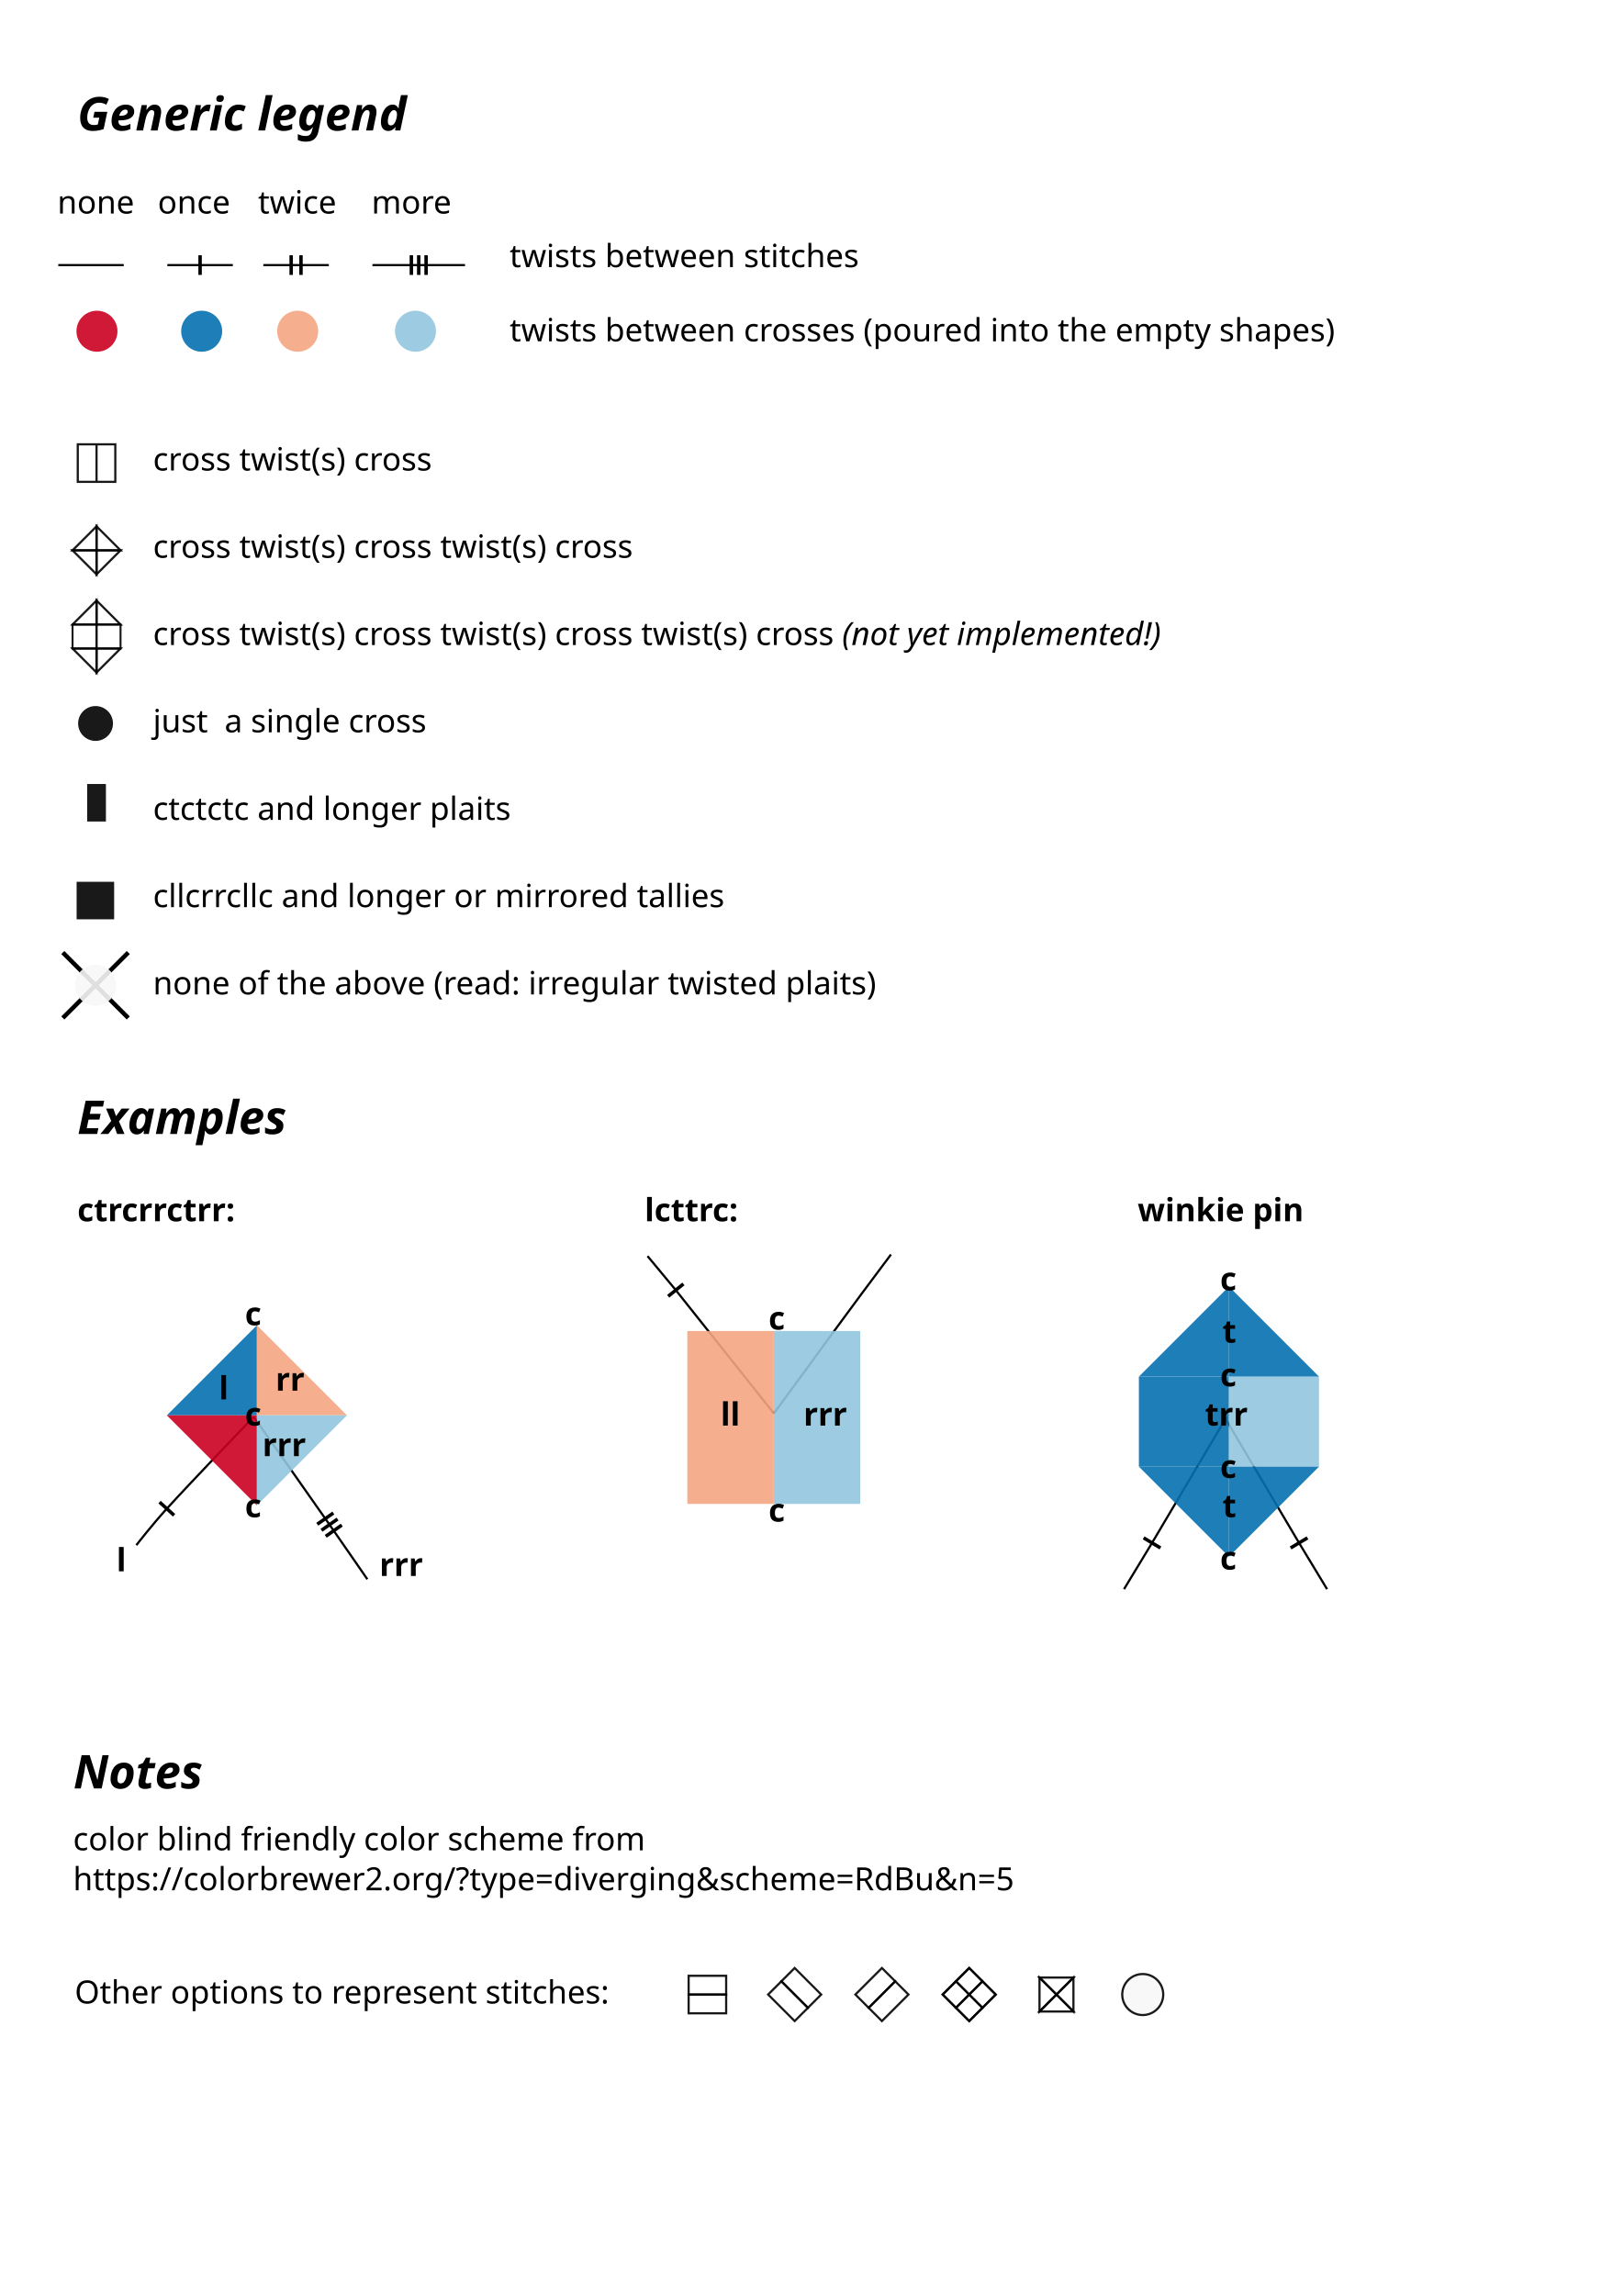
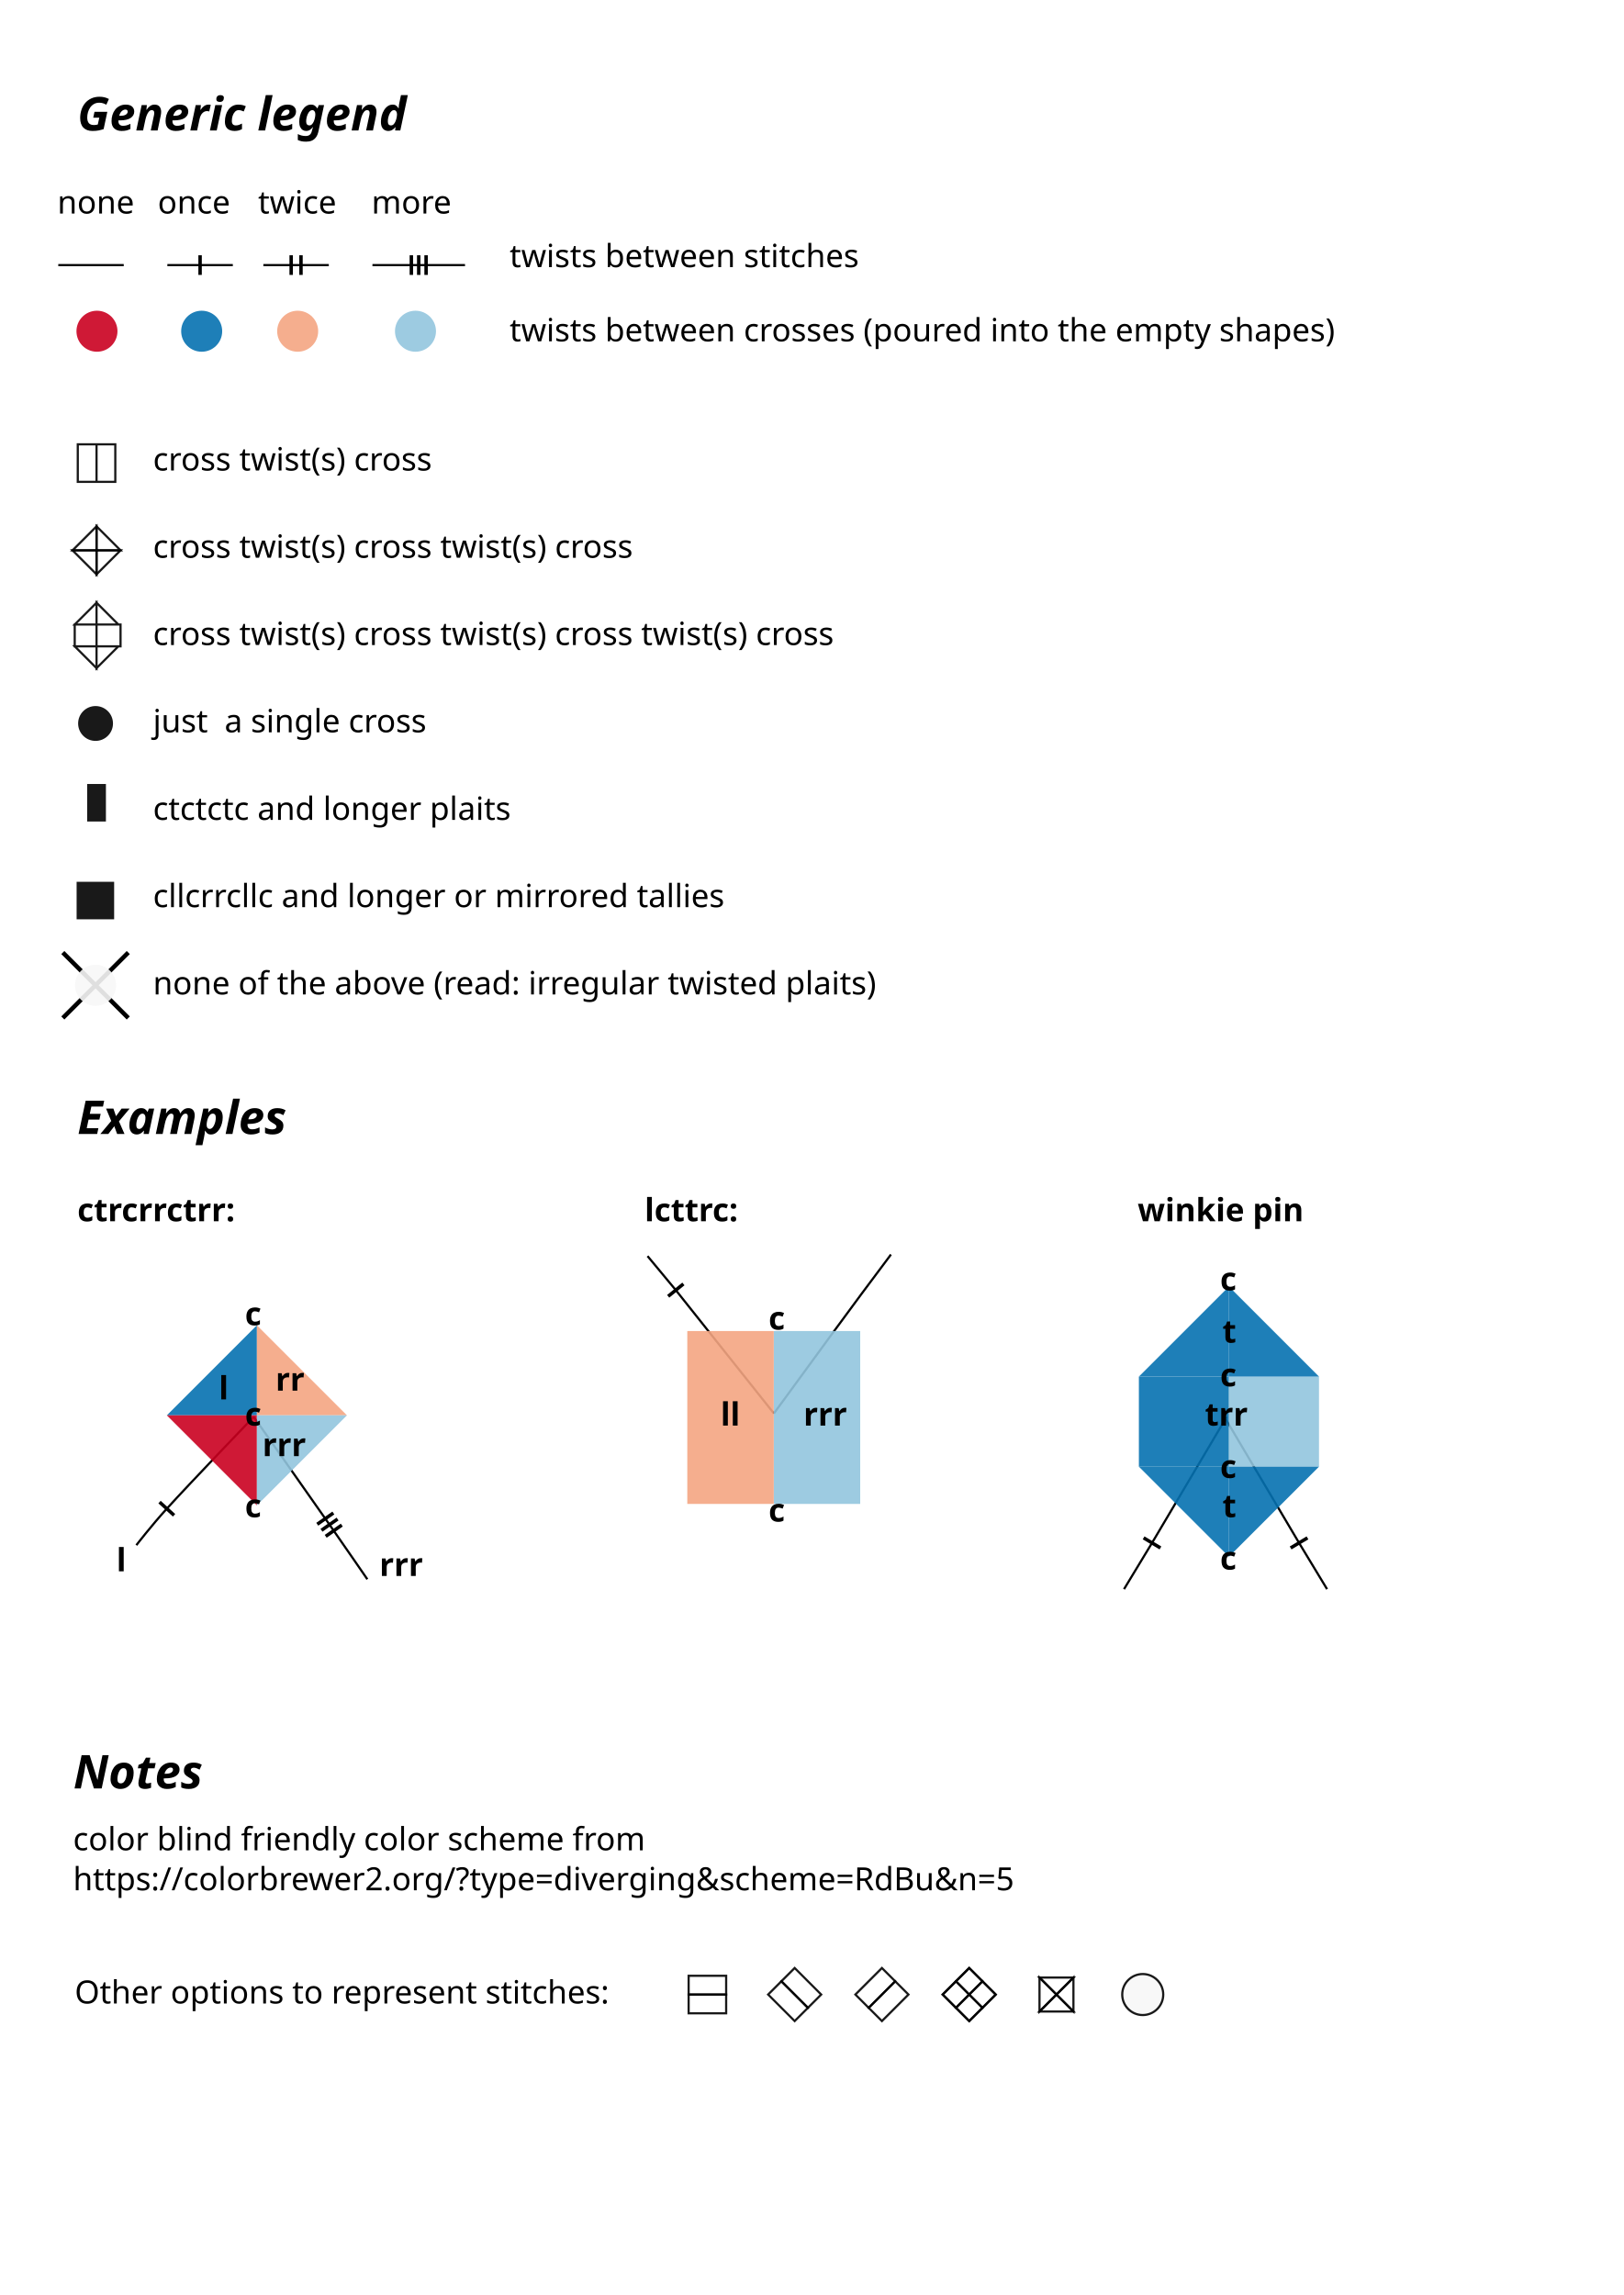
<svg xmlns="http://www.w3.org/2000/svg" id="svg2" version="1.1" width="744" height="1052">
  <path class="link" d="m 608.29,728.45 -12.841,-21.202 -34.227,-57.789" style="fill:none;stroke:#000000;stroke-width:1;stroke-miterlimit:4;stroke-dasharray:none;marker-mid:url(#twist-1-5)" id="path1103" />
  <path class="link" d="m 515.219,728.45 12.841,-21.202 34.227,-57.789" style="fill:none;stroke:#000000;stroke-width:1;stroke-miterlimit:4;stroke-dasharray:none;marker-mid:url(#twist-1-5)" id="path1101" />
  <path class="node" d="m 101.844,151.829 a 9.4,9.4 0 0 1 -9.4,9.4 9.4,9.4 0 0 1 -9.4,-9.4 9.4,9.4 0 0 1 9.4,-9.4 9.4,9.4 0 0 1 9.4,9.4 z" style="opacity:0.9;fill:#0571b0;fill-opacity:1;stroke:none;stroke-width:2" id="path1147">
    </path>
  <path class="link" d="m 62.497,708.283 c 0,0 6.953,-9.008 13.961,-16.721 10.862,-11.954 39.829,-42.104 39.829,-42.104" style="fill:none;stroke:#000000;stroke-width:1;stroke-miterlimit:4;stroke-dasharray:none;marker-mid:url(#twist-1-5)" id="path984" />
  <path class="link" d="m 168.376,723.912 c 0,0 -9.035,-13.14 -17.333,-25.026 C 141.999,685.93 116.287,649.459 116.287,649.459" style="fill:none;stroke:#000000;stroke-width:1;stroke-miterlimit:4;stroke-dasharray:none;marker-mid:url(#twist-3-0-8)" id="path986" />
  <path class="link" d="m 296.814,575.774 12.95,15.6 44.972,56.524" style="fill:none;stroke:#000000;stroke-width:1;stroke-miterlimit:4;stroke-dasharray:none;marker-mid:url(#twist-1-5)" id="path974" />
  <path class="link" d="m 408.376,575.063 c -18.144,24.084 -35.843,48.496 -53.64,72.835" id="path976" style="fill:none;stroke:#000000;stroke-width:1;stroke-miterlimit:4;stroke-dasharray:none;marker-mid:url(#twist-3-0-8)" />
  <g class="node" transform="matrix(2,0,0,2,43.71917,412.8033)" id="g7077-5">
    <path d="M -4.3,-4.3 H 4.3 V 4.3 H -4.3 Z" style="opacity:0.9;fill:#000000;stroke:none" id="path7075-6" />
  </g>
  <defs id="defs842">
    <rect x="360.815" y="426.521" width="79.3" height="39.65" id="rect1094" />
    <marker id="twist-1-5" viewBox="-2 -2 4 4" markerWidth="9" markerHeight="9" orient="auto" markerUnits="userSpaceOnUse">
      <path d="M 0,2 V -2" fill="#000000" stroke="#000000" stroke-width="0.7px" id="path4491" />
    </marker>
    <marker id="twist-2-3" viewBox="-2 -2 4 4" markerWidth="9" markerHeight="9" orient="auto" markerUnits="userSpaceOnUse">
      <path d="M -1,2 V -2 M 1,2 V -2" fill="#000000" stroke="#000000" stroke-width="0.7px" id="path4494" />
    </marker>
    <marker id="twist-3-0-8" viewBox="-2 -2 4 4" markerWidth="9" markerHeight="9" orient="auto" markerUnits="userSpaceOnUse">
      <path d="m -1.5,2 v -4 m 3,4 V -2 M 0,2 v -4" fill="#000000" stroke="#000000" stroke-width="0.7px" id="path4497-4" />
    </marker>
  </defs>
  <text xml:space="preserve" style="font-size:14.667px;line-height:1.25;font-family:sans-serif" x="26.289" y="97.878" id="text2181">
    <tspan id="tspan2179" x="26.289" y="97.878">none</tspan>
  </text>
  <text xml:space="preserve" style="font-size:14.667px;line-height:1.25;font-family:sans-serif" x="72.289" y="97.878" id="text2185">
    <tspan id="tspan2183" x="72.289" y="97.878">once</tspan>
  </text>
  <text xml:space="preserve" style="font-size:14.667px;line-height:1.25;font-family:sans-serif" x="118.289" y="97.878" id="text2189">
    <tspan id="tspan2187" x="118.289" y="97.878">twice</tspan>
  </text>
  <text xml:space="preserve" style="font-size:14.667px;line-height:1.25;font-family:sans-serif" x="170.289" y="97.878" id="text2193">
    <tspan id="tspan2191" x="170.289" y="97.878">more</tspan>
  </text>
  <text xml:space="preserve" id="text1092" style="font-size:14.667px;line-height:1.25;font-family:sans-serif;white-space:pre;shape-inside:url(#rect1094);" transform="translate(1.244594,-192.2898)" />
  <g class="node" transform="matrix(2,0,0,2,44.25125,252.2722)" id="g6342" style="fill:none;stroke:#000000;stroke-width:0.5;stroke-miterlimit:4;stroke-dasharray:none">
    <path d="M -5.5,0 0,-5.5 V 0 Z" style="opacity:0.9;fill:none;stroke:#000000;stroke-width:0.5;stroke-miterlimit:4;stroke-dasharray:none" id="path6334" />
    <path d="M 5.5,0 0,-5.5 V 0 Z" style="opacity:0.9;fill:none;stroke:#000000;stroke-width:0.5;stroke-miterlimit:4;stroke-dasharray:none" id="path6336" />
    <path d="M -5.5,0 0,5.5 V 0 Z" style="opacity:0.9;fill:none;stroke:#000000;stroke-width:0.5;stroke-miterlimit:4;stroke-dasharray:none" id="path6338" />
    <path d="M 5.5,0 0,5.5 V 0 Z" style="opacity:0.9;fill:none;stroke:#000000;stroke-width:0.5;stroke-miterlimit:4;stroke-dasharray:none" id="path6340" />
  </g>
  <text xml:space="preserve" style="font-size:14.667px;line-height:1.25;font-family:sans-serif" x="70.127" y="215.678" id="text6346">
    <tspan id="tspan6344" x="70.127" y="215.678">cross twist(s) cross</tspan>
  </text>
  <text xml:space="preserve" style="font-size:14.667px;line-height:1.25;font-family:sans-serif" x="70.127" y="375.826" id="text6372">
    <tspan id="tspan6370" x="70.127" y="375.826">ctctctc and longer plaits</tspan>
  </text>
  <path class="link" d="m 213.143,121.523 h -21.213 -21.213" style="fill:none;stroke:#000000;stroke-width:1;stroke-miterlimit:4;stroke-dasharray:none;marker-mid:url(#twist-3-0-8)" id="path4534-4" />
  <path class="link" d="m 150.716,121.523 h -15 -15" style="fill:none;stroke:#000000;stroke-width:1;stroke-miterlimit:4;stroke-dasharray:none;marker-mid:url(#twist-2-3)" id="path6580" />
  <path class="link" d="m 76.716,121.523 h 15 15" style="fill:none;stroke:#000000;stroke-width:1;stroke-miterlimit:4;stroke-dasharray:none;marker-mid:url(#twist-1-5)" id="path6582" />
  <path class="link" d="m 56.716,121.523 h -30" style="fill:none;stroke:#000000;stroke-width:1;stroke-miterlimit:4;stroke-dasharray:none" id="path6584" />
  <g class="node" transform="matrix(-2,0,0,2,44.25125,212.2722)" id="g8519" style="fill:none;stroke:#000000;stroke-width:0.5;stroke-miterlimit:4;stroke-dasharray:none">
    <g id="g1864">
      <path id="path8517" style="opacity:0.9;fill:none;fill-opacity:1;stroke:#000000;stroke-width:0.5;stroke-miterlimit:4;stroke-dasharray:none" d="M 0,-4.3 H 4.3 V 4.3 H 0 Z m -4.3,0 H 0 v 8.6 h -4.3 z" />
    </g>
  </g>
  <text xml:space="preserve" style="font-size:14.667px;line-height:1.25;font-family:sans-serif" x="233.599" y="156.462" id="text8523">
    <tspan id="tspan8521" x="233.599" y="156.462">twists between crosses (poured into the empty shapes)</tspan>
  </text>
  <path class="link" d="m 28.799,436.634 15,15" style="fill:none;stroke:#000000;stroke-width:2px" id="path8525" />
  <path class="link" d="m 58.799,436.634 -15,15" style="fill:none;stroke:#000000;stroke-width:2px" id="path8531" />
  <path class="link" d="m 28.799,466.634 15,-15" style="fill:none;stroke:#000000;stroke-width:2px" id="path8533" />
  <path class="link" d="m 58.799,466.634 -15,-15" style="fill:none;stroke:#000000;stroke-width:2px" id="path8535" />
-   <path class="node" d="m 53.199,451.634 a 9.4,9.4 0 0 1 -9.4,9.4 9.4,9.4 0 0 1 -9.4,-9.4 9.4,9.4 0 0 1 9.4,-9.4 9.4,9.4 0 0 1 9.4,9.4 z" style="opacity:0.9;fill:#f7f7f7;stroke:none;stroke-width:2" id="path8529">
-     </path>
+   <path class="node" d="m 53.199,451.634 a 9.4,9.4 0 0 1 -9.4,9.4 9.4,9.4 0 0 1 -9.4,-9.4 9.4,9.4 0 0 1 9.4,-9.4 9.4,9.4 0 0 1 9.4,9.4 z" style="opacity:0.9;fill:#f7f7f7;stroke:none;stroke-width:2" id="path8529" />
  <text xml:space="preserve" style="font-size:14.667px;line-height:1.25;font-family:sans-serif" x="70.127" y="455.826" id="text8539">
    <tspan id="tspan8537" x="70.127" y="455.826">none of the above (read: irregular twisted plaits)</tspan>
  </text>
  <text xml:space="preserve" style="font-size:14.667px;line-height:1.25;font-family:sans-serif" x="70.127" y="415.826" id="text1077">
    <tspan id="tspan1075" x="70.127" y="415.826">cllcrrcllc and longer or mirrored tallies</tspan>
  </text>
  <path d="m 39.951,359.372 h 8.6 v 17.2 h -8.6 z" style="opacity:0.9;fill:#000000;stroke:none;stroke-width:2" id="path1097" />
  <path class="node" d="m 53.844,151.829 a 9.4,9.4 0 0 1 -9.4,9.4 9.4,9.4 0 0 1 -9.4,-9.4 9.4,9.4 0 0 1 9.4,-9.4 9.4,9.4 0 0 1 9.4,9.4 z" style="opacity:0.9;fill:#ca0020;fill-opacity:1;stroke:none;stroke-width:2" id="path1135">
    </path>
  <path class="node" d="m 145.844,151.829 a 9.4,9.4 0 0 1 -9.4,9.4 9.4,9.4 0 0 1 -9.4,-9.4 9.4,9.4 0 0 1 9.4,-9.4 9.4,9.4 0 0 1 9.4,9.4 z" style="opacity:0.9;fill:#f4a582;fill-opacity:1;stroke:none;stroke-width:2" id="path1139">
    </path>
  <path class="node" d="m 199.844,151.829 a 9.4,9.4 0 0 1 -9.4,9.4 9.4,9.4 0 0 1 -9.4,-9.4 9.4,9.4 0 0 1 9.4,-9.4 9.4,9.4 0 0 1 9.4,9.4 z" style="opacity:0.9;fill:#92c5de;fill-opacity:1;stroke:none;stroke-width:2" id="path1143">
    </path>
  <text xml:space="preserve" style="font-size:14.667px;line-height:1.25;font-family:sans-serif" x="33.488" y="848.15" id="text1151">
    <tspan id="tspan1149" x="33.488" y="848.15">color blind friendly color scheme from</tspan>
    <tspan x="33.488" y="866.484" id="tspan1153">https://colorbrewer2.org/?type=diverging&amp;scheme=RdBu&amp;n=5</tspan>
  </text>
  <g class="node" transform="matrix(7.506168,0,0,7.506168,117.7512,648.7722)" id="g942">
    <path d="M -5.5,0 0,-5.5 V 0 Z" style="opacity:0.9;fill:#0571b0;stroke:none" id="path934" />
    <path d="M 5.5,0 0,-5.5 V 0 Z" style="opacity:0.9;fill:#f4a582;stroke:none" id="path936" />
    <path d="M -5.5,0 0,5.5 V 0 Z" style="opacity:0.9;fill:#ca0020;stroke:none" id="path938" />
    <path d="M 5.5,0 0,5.5 V 0 Z" style="opacity:0.9;fill:#92c5de;stroke:none" id="path940" />
  </g>
  <text xml:space="preserve" style="font-style:normal;font-variant:normal;font-weight:bold;font-stretch:normal;font-size:14.667px;line-height:1.25;font-family:sans-serif;-inkscape-font-specification:'sans-serif Bold'" x="112.291" y="607.462" id="text958">
    <tspan id="tspan956" x="112.291" y="607.462">c</tspan>
  </text>
  <text xml:space="preserve" style="font-style:normal;font-variant:normal;font-weight:bold;font-stretch:normal;font-size:14.667px;line-height:1.25;font-family:sans-serif;-inkscape-font-specification:'sans-serif Bold'" x="112.291" y="695.462" id="text962">
    <tspan id="tspan960" x="112.291" y="695.462">c</tspan>
  </text>
  <text xml:space="preserve" style="font-style:normal;font-variant:normal;font-weight:bold;font-stretch:normal;font-size:14.667px;line-height:1.25;font-family:sans-serif;-inkscape-font-specification:'sans-serif Bold'" x="112.291" y="653.462" id="text966">
    <tspan id="tspan964" x="112.291" y="653.462">c</tspan>
  </text>
  <text xml:space="preserve" style="font-style:normal;font-variant:normal;font-weight:bold;font-stretch:normal;font-size:14.667px;line-height:1.25;font-family:sans-serif;-inkscape-font-specification:'sans-serif Bold'" x="100.291" y="641.462" id="text970">
    <tspan id="tspan968" x="100.291" y="641.462">l</tspan>
  </text>
  <text xml:space="preserve" style="font-style:normal;font-variant:normal;font-weight:bold;font-stretch:normal;font-size:14.667px;line-height:1.25;font-family:sans-serif;-inkscape-font-specification:'sans-serif Bold'" x="126.291" y="637.462" id="text974">
    <tspan id="tspan972" x="126.291" y="637.462">rr</tspan>
  </text>
  <text xml:space="preserve" style="font-style:normal;font-variant:normal;font-weight:bold;font-stretch:normal;font-size:14.667px;line-height:1.25;font-family:sans-serif;-inkscape-font-specification:'sans-serif Bold'" x="120.291" y="667.462" id="text978">
    <tspan id="tspan976" x="120.291" y="667.462">rrr</tspan>
  </text>
  <text xml:space="preserve" style="font-style:normal;font-variant:normal;font-weight:bold;font-stretch:normal;font-size:14.667px;line-height:1.25;font-family:sans-serif;-inkscape-font-specification:'sans-serif Bold'" x="35.47" y="559.811" id="text982">
    <tspan id="tspan980" x="35.47" y="559.811">ctrcrrctrr:</tspan>
  </text>
  <text xml:space="preserve" style="font-style:normal;font-variant:normal;font-weight:bold;font-stretch:normal;font-size:14.667px;line-height:1.25;font-family:sans-serif;-inkscape-font-specification:'sans-serif Bold'" x="173.919" y="722.402" id="text990">
    <tspan id="tspan988" x="173.919" y="722.402">rrr</tspan>
  </text>
  <text xml:space="preserve" style="font-style:normal;font-variant:normal;font-weight:bold;font-stretch:normal;font-size:14.667px;line-height:1.25;font-family:sans-serif;-inkscape-font-specification:'sans-serif Bold'" x="53.373" y="720.271" id="text994">
    <tspan id="tspan992" x="53.373" y="720.271">l</tspan>
  </text>
  <g class="node" transform="matrix(-9.216171,0,0,9.216171,354.6694,649.754)" id="g964">
    <path d="M -4.3,-4.3 H 0 v 8.6 h -4.3 z" style="opacity:0.9;fill:#92c5de;stroke:none" id="path960" />
    <path d="M 0,-4.3 H 4.3 V 4.3 H 0 Z" style="opacity:0.9;fill:#f4a582;fill-opacity:1;stroke:none" id="path962" />
  </g>
  <text xml:space="preserve" style="font-style:normal;font-variant:normal;font-weight:bold;font-stretch:normal;font-size:14.667px;line-height:1.25;font-family:sans-serif;-inkscape-font-specification:'sans-serif Bold'" x="352.291" y="609.462" id="text968">
    <tspan id="tspan966" x="352.291" y="609.462">c</tspan>
  </text>
  <text xml:space="preserve" style="font-style:normal;font-variant:normal;font-weight:bold;font-stretch:normal;font-size:14.667px;line-height:1.25;font-family:sans-serif;-inkscape-font-specification:'sans-serif Bold'" x="352.291" y="697.462" id="text972">
    <tspan id="tspan970" x="352.291" y="697.462">c</tspan>
  </text>
  <text xml:space="preserve" style="font-style:normal;font-variant:normal;font-weight:bold;font-stretch:normal;font-size:14.667px;line-height:1.25;font-family:sans-serif;-inkscape-font-specification:'sans-serif Bold'" x="295.47" y="559.811" id="text980">
    <tspan id="tspan978" x="295.47" y="559.811">lcttrc:</tspan>
  </text>
  <text xml:space="preserve" style="font-style:normal;font-variant:normal;font-weight:bold;font-stretch:normal;font-size:14.667px;line-height:1.25;font-family:sans-serif;-inkscape-font-specification:'sans-serif Bold'" x="368.291" y="653.462" id="text984">
    <tspan id="tspan982" x="368.291" y="653.462">rrr</tspan>
  </text>
  <text xml:space="preserve" style="font-style:normal;font-variant:normal;font-weight:bold;font-stretch:normal;font-size:14.667px;line-height:1.25;font-family:sans-serif;-inkscape-font-specification:'sans-serif Bold'" x="330.291" y="653.462" id="text988">
    <tspan id="tspan986" x="330.291" y="653.462">ll</tspan>
  </text>
  <text xml:space="preserve" style="font-size:14.667px;line-height:1.25;font-family:sans-serif" x="233.599" y="122.462" id="text976">
    <tspan id="tspan974" x="233.599" y="122.462">twists between stitches</tspan>
  </text>
  <g class="node" transform="matrix(1.414214,1.414214,-1.414214,1.414214,484.2513,914.2722)" id="g1009" style="fill:none;stroke:#000000;stroke-width:0.5;stroke-miterlimit:4;stroke-dasharray:none">
    <path d="M -5.5,0 0,-5.5 V 0 Z" style="opacity:0.9;fill:none;stroke:#000000;stroke-width:0.5;stroke-miterlimit:4;stroke-dasharray:none" id="path1001" />
    <path d="M 5.5,0 0,-5.5 V 0 Z" style="opacity:0.9;fill:none;stroke:#000000;stroke-width:0.5;stroke-miterlimit:4;stroke-dasharray:none" id="path1003" />
    <path d="M -5.5,0 0,5.5 V 0 Z" style="opacity:0.9;fill:none;stroke:#000000;stroke-width:0.5;stroke-miterlimit:4;stroke-dasharray:none" id="path1005" />
    <path d="M 5.5,0 0,5.5 V 0 Z" style="opacity:0.9;fill:none;stroke:#000000;stroke-width:0.5;stroke-miterlimit:4;stroke-dasharray:none" id="path1007" />
  </g>
  <g class="node" transform="matrix(0,-2,-2,0,324.2513,914.2722)" id="g1017" style="fill:none;stroke:#000000;stroke-width:0.5;stroke-miterlimit:4;stroke-dasharray:none">
    <path d="M -4.3,-4.3 H 0 v 8.6 h -4.3 z" style="opacity:0.9;fill:none;stroke:#000000;stroke-width:0.5;stroke-miterlimit:4;stroke-dasharray:none" id="path1013" />
    <path d="M 0,-4.3 H 4.3 V 4.3 H 0 Z" style="opacity:0.9;fill:none;fill-opacity:1;stroke:#000000;stroke-width:0.5;stroke-miterlimit:4;stroke-dasharray:none" id="path1015" />
  </g>
  <g class="node" transform="matrix(1.414214,-1.414214,-1.414214,-1.414214,364.2513,914.2722)" id="g1025" style="fill:none;stroke:#000000;stroke-width:0.5;stroke-miterlimit:4;stroke-dasharray:none">
    <path d="M -4.3,-4.3 H 0 v 8.6 h -4.3 z" style="opacity:0.9;fill:none;stroke:#000000;stroke-width:0.5;stroke-miterlimit:4;stroke-dasharray:none" id="path1021" />
    <path d="M 0,-4.3 H 4.3 V 4.3 H 0 Z" style="opacity:0.9;fill:none;fill-opacity:1;stroke:#000000;stroke-width:0.5;stroke-miterlimit:4;stroke-dasharray:none" id="path1023" />
  </g>
  <g class="node" transform="matrix(-1.414214,-1.414214,-1.414214,1.414214,404.2513,914.2722)" id="g1033" style="fill:none;stroke:#000000;stroke-width:0.5;stroke-miterlimit:4;stroke-dasharray:none">
    <path d="M -4.3,-4.3 H 0 v 8.6 h -4.3 z" style="opacity:0.9;fill:none;stroke:#000000;stroke-width:0.5;stroke-miterlimit:4;stroke-dasharray:none" id="path1029" />
    <path d="M 0,-4.3 H 4.3 V 4.3 H 0 Z" style="opacity:0.9;fill:none;fill-opacity:1;stroke:#000000;stroke-width:0.5;stroke-miterlimit:4;stroke-dasharray:none" id="path1031" />
  </g>
  <g class="node" transform="matrix(1.414214,-1.414214,-1.414214,-1.414214,444.2513,914.2722)" id="g1041" style="fill:none;stroke:#000000;stroke-width:0.5;stroke-miterlimit:4;stroke-dasharray:none">
    <path d="M -4.3,-4.3 H 0 v 8.6 h -4.3 z" style="opacity:0.9;fill:none;stroke:#000000;stroke-width:0.5;stroke-miterlimit:4;stroke-dasharray:none" id="path1037" />
    <path d="M 0,-4.3 H 4.3 V 4.3 H 0 Z" style="opacity:0.9;fill:none;fill-opacity:1;stroke:#000000;stroke-width:0.5;stroke-miterlimit:4;stroke-dasharray:none" id="path1039" />
  </g>
  <g class="node" transform="matrix(-1.414214,-1.414214,-1.414214,1.414214,444.2513,914.2722)" id="g1049" style="fill:none;stroke:#000000;stroke-width:0.5;stroke-miterlimit:4;stroke-dasharray:none">
    <path d="M -4.3,-4.3 H 0 v 8.6 h -4.3 z" style="opacity:0.9;fill:none;stroke:#000000;stroke-width:0.5;stroke-miterlimit:4;stroke-dasharray:none" id="path1045" />
    <path d="M 0,-4.3 H 4.3 V 4.3 H 0 Z" style="opacity:0.9;fill:none;fill-opacity:1;stroke:#000000;stroke-width:0.5;stroke-miterlimit:4;stroke-dasharray:none" id="path1047" />
  </g>
  <text xml:space="preserve" style="font-size:14.667px;line-height:1.25;font-family:sans-serif" x="34.24" y="918.369" id="text1053">
    <tspan x="34.24" y="918.369" id="tspan1042">Other options to represent stitches:</tspan>
    <tspan x="34.24" y="936.702" id="tspan1007" />
  </text>
  <text xml:space="preserve" style="font-style:italic;font-variant:normal;font-weight:bold;font-stretch:normal;font-size:21.333px;line-height:1.25;font-family:sans-serif;-inkscape-font-specification:'sans-serif Bold Italic'" x="35.47" y="519.811" id="text1057">
    <tspan id="tspan1055" x="35.47" y="519.811">Examples</tspan>
  </text>
  <path class="node" d="m 51.789,331.634 a 7.99,7.99 0 0 1 -7.99,7.99 7.99,7.99 0 0 1 -7.99,-7.99 7.99,7.99 0 0 1 7.99,-7.99 7.99,7.99 0 0 1 7.99,7.99 z" style="opacity:0.9;fill:#000000;stroke:none;stroke-width:1.7" id="path1008">
    </path>
  <text xml:space="preserve" style="font-size:14.667px;line-height:1.25;font-family:sans-serif" x="70.127" y="335.678" id="text1012">
    <tspan x="70.127" y="335.678" id="tspan1018">just  a single cross</tspan>
  </text>
  <text xml:space="preserve" style="font-size:14.667px;line-height:1.25;font-family:sans-serif" x="70.127" y="255.678" id="text1032">
    <tspan id="tspan1030" x="70.127" y="255.678">cross twist(s) cross twist(s) cross</tspan>
  </text>
  <path class="node" d="m 533.199,914.272 a 9.4,9.4 0 0 1 -9.4,9.4 9.4,9.4 0 0 1 -9.4,-9.4 9.4,9.4 0 0 1 9.4,-9.4 9.4,9.4 0 0 1 9.4,9.4 z" style="opacity:0.9;fill:#f7f7f7;stroke:#000000;stroke-width:1;stroke-miterlimit:4;stroke-dasharray:none" id="path1038">
    </path>
  <text xml:space="preserve" style="font-style:italic;font-variant:normal;font-weight:bold;font-stretch:normal;font-size:21.333px;line-height:1.25;font-family:sans-serif;-inkscape-font-specification:'sans-serif Bold Italic'" x="33.625" y="819.811" id="text1001">
    <tspan id="tspan999" x="33.625" y="819.811">Notes</tspan>
  </text>
  <text xml:space="preserve" style="font-style:italic;font-variant:normal;font-weight:bold;font-stretch:normal;font-size:21.333px;line-height:1.25;font-family:sans-serif;-inkscape-font-specification:'sans-serif Bold Italic'" x="35.47" y="59.811" id="text1005">
    <tspan id="tspan1003" x="35.47" y="59.811">Generic legend</tspan>
  </text>
  <g class="node" transform="matrix(7.506168,0,0,7.506168,563.3146,672.2994)" id="g1018">
    <path d="M -5.5,-5.5 -5.5,7e-7 1.7e-6,-2.9999998e-7 V -5.5 Z" style="opacity:0.9;fill:#0571b0;fill-opacity:1;stroke:none" id="path1014" />
    <path d="m 5.5,-5.5 c 0,0 1.4e-6,5.5 1e-6,5.5 l -5.5,-7e-7 V -5.5 Z" style="opacity:0.9;fill:#92c5de;stroke:none" id="path1016" />
    <path d="M -5.5,-5.5 0,-11 v 5.5 z" style="opacity:0.9;fill:#0571b0;stroke:none" id="path934-8" />
    <path d="m 5.5,-5.5 -5.5,-5.5 v 5.5 z" style="opacity:0.9;fill:#0571b0;stroke:none" id="path1072" />
    <path d="M -5.5,7.0000001e-7 1.1e-6,5.5 V 7.0000001e-7 Z" style="opacity:0.9;fill:#0571b0;stroke:none" id="path1074" />
    <path d="m 5.5,1.7e-6 -5.5,5.5 V 1.7e-6 Z" style="opacity:0.9;fill:#0571b0;stroke:none" id="path1076" />
  </g>
  <text xml:space="preserve" style="font-style:normal;font-variant:normal;font-weight:bold;font-stretch:normal;font-size:14.667px;line-height:1.25;font-family:sans-serif;-inkscape-font-specification:'sans-serif Bold'" x="521.47" y="559.811" id="text1080">
    <tspan id="tspan1078" x="521.47" y="559.811">winkie pin</tspan>
  </text>
  <text xml:space="preserve" style="font-style:normal;font-variant:normal;font-weight:bold;font-stretch:normal;font-size:14.667px;line-height:1.25;font-family:sans-serif;-inkscape-font-specification:'sans-serif Bold'" x="559.261" y="591.462" id="text1084">
    <tspan id="tspan1082" x="559.261" y="591.462">c</tspan>
  </text>
  <text xml:space="preserve" style="font-style:normal;font-variant:normal;font-weight:bold;font-stretch:normal;font-size:14.667px;line-height:1.25;font-family:sans-serif;-inkscape-font-specification:'sans-serif Bold'" x="559.261" y="677.462" id="text1088">
    <tspan id="tspan1086" x="559.261" y="677.462">c</tspan>
  </text>
  <text xml:space="preserve" style="font-style:normal;font-variant:normal;font-weight:bold;font-stretch:normal;font-size:14.667px;line-height:1.25;font-family:sans-serif;-inkscape-font-specification:'sans-serif Bold'" x="559.261" y="635.462" id="text1093">
    <tspan id="tspan1090" x="559.261" y="635.462">c</tspan>
  </text>
  <text xml:space="preserve" style="font-style:normal;font-variant:normal;font-weight:bold;font-stretch:normal;font-size:14.667px;line-height:1.25;font-family:sans-serif;-inkscape-font-specification:'sans-serif Bold'" x="559.261" y="719.462" id="text1097">
    <tspan id="tspan1095" x="559.261" y="719.462">c</tspan>
  </text>
  <text xml:space="preserve" style="font-style:normal;font-variant:normal;font-weight:bold;font-stretch:normal;font-size:14.667px;line-height:1.25;font-family:sans-serif;-inkscape-font-specification:'sans-serif Bold'" x="560.314" y="615.462" id="text1107">
    <tspan id="tspan1105" x="560.314" y="615.462">t</tspan>
  </text>
  <text xml:space="preserve" style="font-style:normal;font-variant:normal;font-weight:bold;font-stretch:normal;font-size:14.667px;line-height:1.25;font-family:sans-serif;-inkscape-font-specification:'sans-serif Bold'" x="552.291" y="653.462" id="text1111">
    <tspan id="tspan1109" x="552.291" y="653.462">trr</tspan>
  </text>
  <text xml:space="preserve" style="font-style:normal;font-variant:normal;font-weight:bold;font-stretch:normal;font-size:14.667px;line-height:1.25;font-family:sans-serif;-inkscape-font-specification:'sans-serif Bold'" x="560.314" y="695.462" id="text1115">
    <tspan id="tspan1113" x="560.314" y="695.462">t</tspan>
  </text>
-   <g class="node" transform="matrix(2,0,0,2,44.25125,292.2722)" id="g1044" style="fill:none;stroke:#000000;stroke-width:0.5;stroke-miterlimit:4;stroke-dasharray:none">
-     <path d="M -5.5,-3 0,-8.5 V -3 Z" style="opacity:0.9;fill:none;stroke:#000000;stroke-width:0.5;stroke-miterlimit:4;stroke-dasharray:none" id="path1033" />
-     <path d="M 5.5,-3 0,-8.5 V -3 Z" style="opacity:0.9;fill:none;stroke:#000000;stroke-width:0.5;stroke-miterlimit:4;stroke-dasharray:none" id="path1035" />
-     <path d="M -5.5,2.5 0,8 V 2.5 Z" style="opacity:0.9;fill:none;stroke:#000000;stroke-width:0.5;stroke-miterlimit:4;stroke-dasharray:none" id="path1040" />
-     <path d="M 5.5,2.5 0,8 V 2.5 Z" style="opacity:0.9;fill:none;stroke:#000000;stroke-width:0.5;stroke-miterlimit:4;stroke-dasharray:none" id="path1042" />
-     <path d="M 5.5,-3 H 0 v 5.5 h 5.5 z" style="opacity:0.9;fill:none;stroke:#000000;stroke-width:0.452;stroke-miterlimit:4;stroke-dasharray:none" id="path8515-9" />
-     <path d="M 0,-3 H -5.5 V 2.5 H 0 Z" style="opacity:0.9;fill:none;fill-opacity:1;stroke:#000000;stroke-width:0.452;stroke-miterlimit:4;stroke-dasharray:none" id="path8517-9" />
-   </g>
  <text xml:space="preserve" style="font-size:14.667px;line-height:1.25;font-family:sans-serif" x="70.127" y="295.678" id="text1048">
-     <tspan id="tspan1046" x="70.127" y="295.678">cross twist(s) cross twist(s) cross twist(s) cross <tspan style="font-style:italic;font-variant:normal;font-weight:normal;font-stretch:normal;font-family:sans-serif;-inkscape-font-specification:'sans-serif Italic'" id="tspan1084">(not yet implemented!)</tspan>
+     <tspan id="tspan1046" x="70.127" y="295.678">cross twist(s) cross twist(s) cross twist(s) cross<tspan style="font-style:italic;font-variant:normal;font-weight:normal;font-stretch:normal;font-family:sans-serif;-inkscape-font-specification:'sans-serif Italic'" id="tspan1084" />
    </tspan>
  </text>
+   <g id="g2080" transform="translate(44.25125,291.2722)">
+     <path id="path2072" style="opacity:0.9;fill:none;stroke:#000000;stroke-width:1;stroke-miterlimit:4;stroke-dasharray:none" d="M -10,5 0,15 V 5 Z M 10,5 0,15 V 5 Z M -10,-5 0,-15 V -5 Z M 0,-5 H -10 V 5 H 0 Z m 11,0 H 0 V 5 H 11 Z M 10,-5 0,-15 v 10 z" />
+   </g>
</svg>
